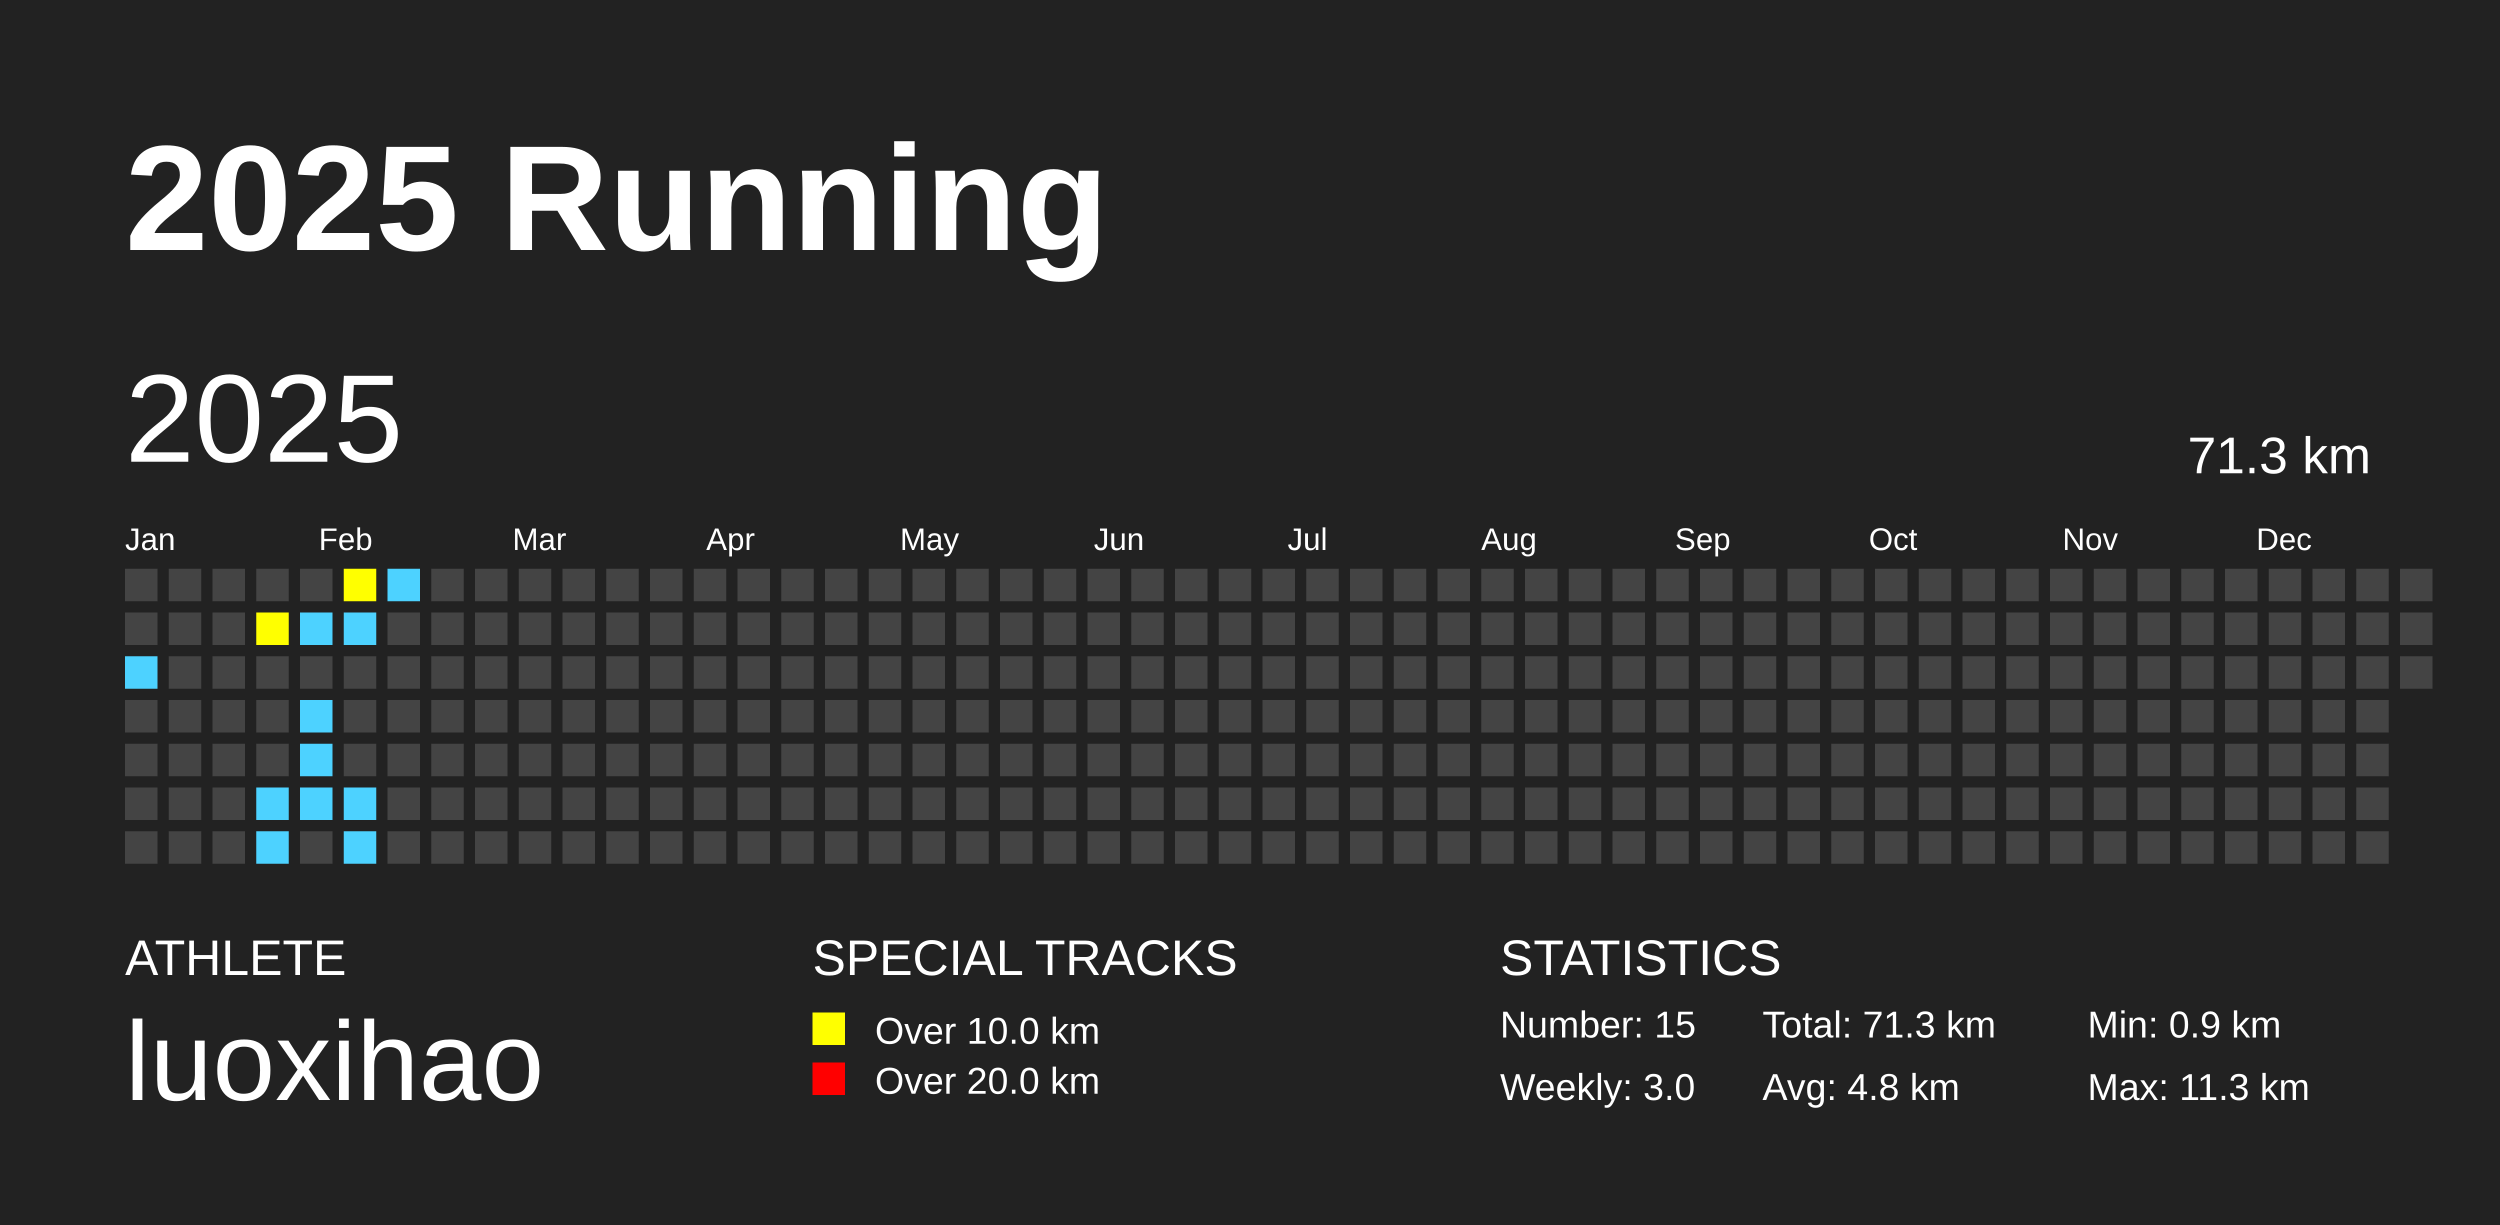
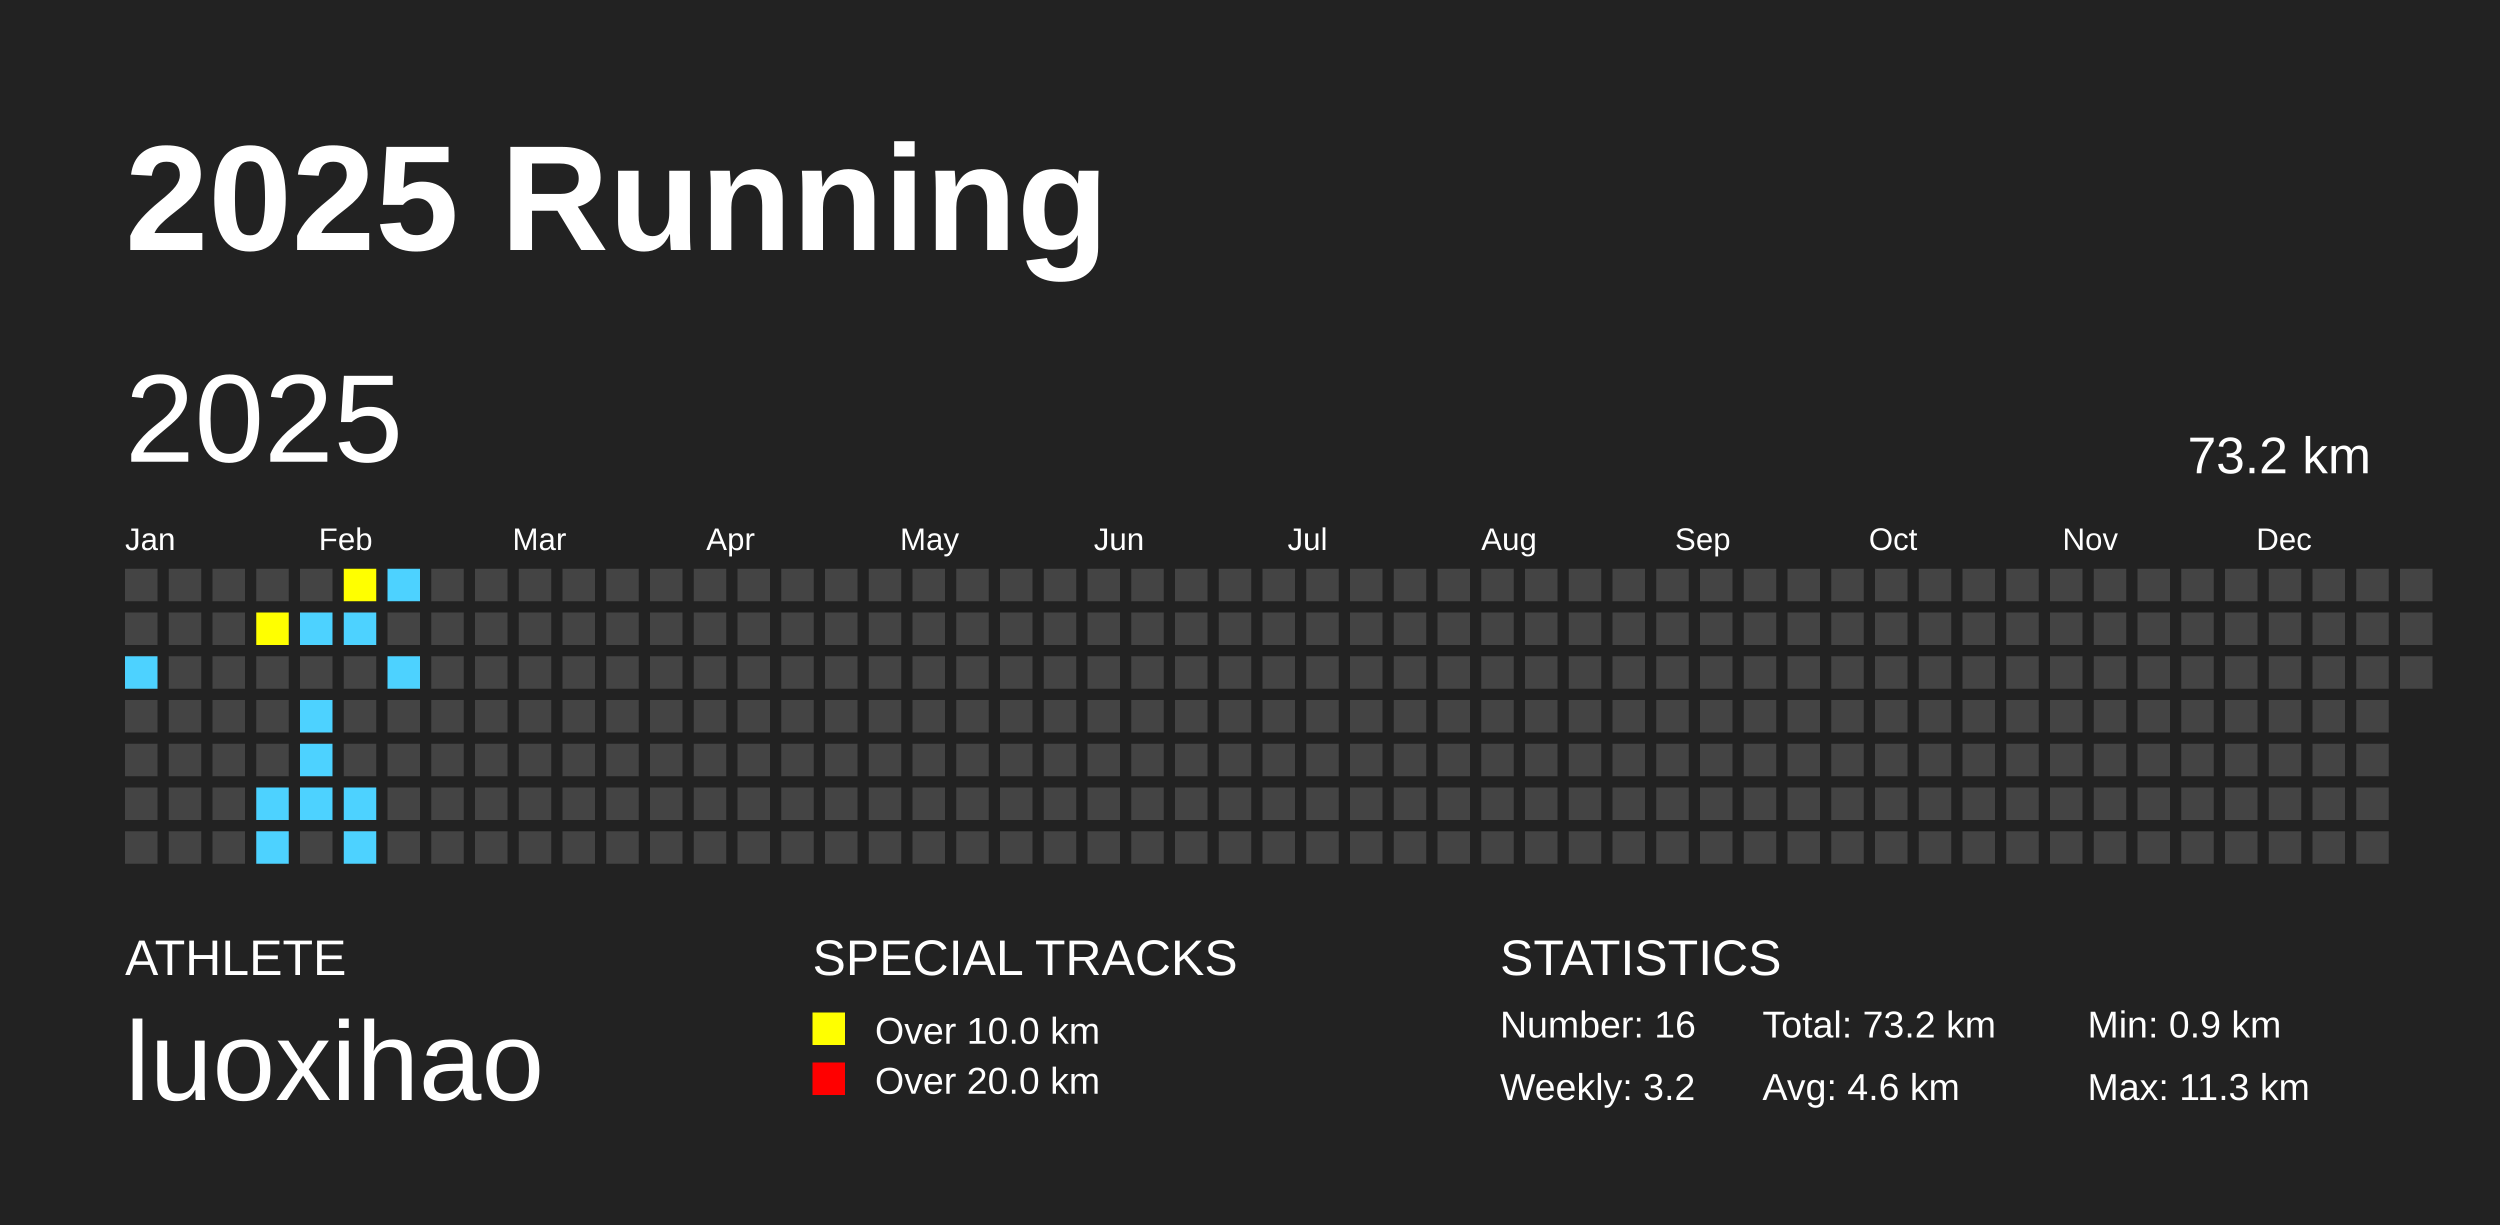
<svg xmlns="http://www.w3.org/2000/svg" baseProfile="full" height="98mm" version="1.1" viewBox="0,0,200,98" width="200mm">
  <defs />
  <rect fill="#222222" height="98" width="200" x="0" y="0" />
  <text fill="#FFFFFF" style="font-size:12px; font-family:Arial; font-weight:bold;" x="10" y="20">2025 Running</text>
  <text fill="#FFFFFF" style="font-size:4px; font-family:Arial" x="10" y="78">ATHLETE</text>
  <text fill="#FFFFFF" style="font-size:9px; font-family:Arial" x="10" y="88">luoxihao</text>
  <text fill="#FFFFFF" style="font-size:4px; font-family:Arial" x="65" y="78">SPECIAL TRACKS</text>
  <rect fill="yellow" height="2.6" width="2.6" x="65" y="81" />
  <text fill="#FFFFFF" style="font-size:3px; font-family:Arial" x="70" y="83.5">Over 10.0 km</text>
  <rect fill="red" height="2.6" width="2.6" x="65" y="85" />
  <text fill="#FFFFFF" style="font-size:3px; font-family:Arial" x="70" y="87.5">Over 20.0 km</text>
  <text fill="#FFFFFF" style="font-size:4px; font-family:Arial" x="120" y="78">STATISTICS</text>
-   <text fill="#FFFFFF" style="font-size:3px; font-family:Arial" x="120" y="83">Number: 15</text>
-   <text fill="#FFFFFF" style="font-size:3px; font-family:Arial" x="120" y="88">Weekly: 3.0</text>
-   <text fill="#FFFFFF" style="font-size:3px; font-family:Arial" x="141" y="83">Total: 71.3 km</text>
-   <text fill="#FFFFFF" style="font-size:3px; font-family:Arial" x="141" y="88">Avg: 4.8 km</text>
+   <text fill="#FFFFFF" style="font-size:3px; font-family:Arial" x="120" y="83">Number: 16</text>
+   <text fill="#FFFFFF" style="font-size:3px; font-family:Arial" x="120" y="88">Weekly: 3.2</text>
+   <text fill="#FFFFFF" style="font-size:3px; font-family:Arial" x="141" y="83">Total: 73.2 km</text>
+   <text fill="#FFFFFF" style="font-size:3px; font-family:Arial" x="141" y="88">Avg: 4.6 km</text>
  <text fill="#FFFFFF" style="font-size:3px; font-family:Arial" x="167" y="83">Min: 0.9 km</text>
  <text fill="#FFFFFF" style="font-size:3px; font-family:Arial" x="167" y="88">Max: 11.3 km</text>
  <text dominant-baseline="hanging" fill="#FFFFFF" style="font-size:10.0px; font-family:Arial;" x="10" y="30">2025</text>
-   <text dominant-baseline="hanging" fill="#FFFFFF" style="font-size:4.125px; font-family:Arial;" x="175" y="35">71.3 km</text>
+   <text dominant-baseline="hanging" fill="#FFFFFF" style="font-size:4.125px; font-family:Arial;" x="175" y="35">73.2 km</text>
  <text fill="#FFFFFF" style="font-size:2.5px; font-family:Arial" x="10.0" y="44">Jan</text>
  <text fill="#FFFFFF" style="font-size:2.5px; font-family:Arial" x="25.5" y="44">Feb</text>
  <text fill="#FFFFFF" style="font-size:2.5px; font-family:Arial" x="41.0" y="44">Mar</text>
  <text fill="#FFFFFF" style="font-size:2.5px; font-family:Arial" x="56.5" y="44">Apr</text>
  <text fill="#FFFFFF" style="font-size:2.5px; font-family:Arial" x="72.0" y="44">May</text>
  <text fill="#FFFFFF" style="font-size:2.5px; font-family:Arial" x="87.5" y="44">Jun</text>
  <text fill="#FFFFFF" style="font-size:2.5px; font-family:Arial" x="103.0" y="44">Jul</text>
  <text fill="#FFFFFF" style="font-size:2.5px; font-family:Arial" x="118.5" y="44">Aug</text>
  <text fill="#FFFFFF" style="font-size:2.5px; font-family:Arial" x="134.0" y="44">Sep</text>
  <text fill="#FFFFFF" style="font-size:2.5px; font-family:Arial" x="149.5" y="44">Oct</text>
  <text fill="#FFFFFF" style="font-size:2.5px; font-family:Arial" x="165.0" y="44">Nov</text>
  <text fill="#FFFFFF" style="font-size:2.5px; font-family:Arial" x="180.5" y="44">Dec</text>
  <rect fill="#444444" height="2.6" width="2.6" x="10.0" y="45.5" />
  <rect fill="#444444" height="2.6" width="2.6" x="10.0" y="49.0" />
  <rect fill="#4DD2FF" height="2.6" width="2.6" x="10.0" y="52.5" />
  <rect fill="#444444" height="2.6" width="2.6" x="10.0" y="56.0" />
  <rect fill="#444444" height="2.6" width="2.6" x="10.0" y="59.5" />
  <rect fill="#444444" height="2.6" width="2.6" x="10.0" y="63.0" />
  <rect fill="#444444" height="2.6" width="2.6" x="10.0" y="66.5" />
  <rect fill="#444444" height="2.6" width="2.6" x="13.5" y="45.5" />
  <rect fill="#444444" height="2.6" width="2.6" x="13.5" y="49.0" />
  <rect fill="#444444" height="2.6" width="2.6" x="13.5" y="52.5" />
  <rect fill="#444444" height="2.6" width="2.6" x="13.5" y="56.0" />
  <rect fill="#444444" height="2.6" width="2.6" x="13.5" y="59.5" />
  <rect fill="#444444" height="2.6" width="2.6" x="13.5" y="63.0" />
  <rect fill="#444444" height="2.6" width="2.6" x="13.5" y="66.5" />
  <rect fill="#444444" height="2.6" width="2.6" x="17.0" y="45.5" />
  <rect fill="#444444" height="2.6" width="2.6" x="17.0" y="49.0" />
  <rect fill="#444444" height="2.6" width="2.6" x="17.0" y="52.5" />
  <rect fill="#444444" height="2.6" width="2.6" x="17.0" y="56.0" />
  <rect fill="#444444" height="2.6" width="2.6" x="17.0" y="59.5" />
  <rect fill="#444444" height="2.6" width="2.6" x="17.0" y="63.0" />
  <rect fill="#444444" height="2.6" width="2.6" x="17.0" y="66.5" />
  <rect fill="#444444" height="2.6" width="2.6" x="20.5" y="45.5" />
  <rect fill="yellow" height="2.6" width="2.6" x="20.5" y="49.0" />
  <rect fill="#444444" height="2.6" width="2.6" x="20.5" y="52.5" />
  <rect fill="#444444" height="2.6" width="2.6" x="20.5" y="56.0" />
  <rect fill="#444444" height="2.6" width="2.6" x="20.5" y="59.5" />
  <rect fill="#4DD2FF" height="2.6" width="2.6" x="20.5" y="63.0" />
  <rect fill="#4DD2FF" height="2.6" width="2.6" x="20.5" y="66.5" />
  <rect fill="#444444" height="2.6" width="2.6" x="24.0" y="45.5" />
  <rect fill="#4DD2FF" height="2.6" width="2.6" x="24.0" y="49.0" />
  <rect fill="#444444" height="2.6" width="2.6" x="24.0" y="52.5" />
  <rect fill="#4DD2FF" height="2.6" width="2.6" x="24.0" y="56.0" />
  <rect fill="#4DD2FF" height="2.6" width="2.6" x="24.0" y="59.5" />
  <rect fill="#4DD2FF" height="2.6" width="2.6" x="24.0" y="63.0" />
  <rect fill="#444444" height="2.6" width="2.6" x="24.0" y="66.5" />
  <rect fill="yellow" height="2.6" width="2.6" x="27.5" y="45.5" />
  <rect fill="#4DD2FF" height="2.6" width="2.6" x="27.5" y="49.0" />
  <rect fill="#444444" height="2.6" width="2.6" x="27.5" y="52.5" />
  <rect fill="#444444" height="2.6" width="2.6" x="27.5" y="56.0" />
  <rect fill="#444444" height="2.6" width="2.6" x="27.5" y="59.5" />
  <rect fill="#4DD2FF" height="2.6" width="2.6" x="27.5" y="63.0" />
  <rect fill="#4DD2FF" height="2.6" width="2.6" x="27.5" y="66.5" />
  <rect fill="#4DD2FF" height="2.6" width="2.6" x="31.0" y="45.5" />
  <rect fill="#444444" height="2.6" width="2.6" x="31.0" y="49.0" />
-   <rect fill="#444444" height="2.6" width="2.6" x="31.0" y="52.5" />
+   <rect fill="#4DD2FF" height="2.6" width="2.6" x="31.0" y="52.5" />
  <rect fill="#444444" height="2.6" width="2.6" x="31.0" y="56.0" />
  <rect fill="#444444" height="2.6" width="2.6" x="31.0" y="59.5" />
  <rect fill="#444444" height="2.6" width="2.6" x="31.0" y="63.0" />
  <rect fill="#444444" height="2.6" width="2.6" x="31.0" y="66.5" />
  <rect fill="#444444" height="2.6" width="2.6" x="34.5" y="45.5" />
  <rect fill="#444444" height="2.6" width="2.6" x="34.5" y="49.0" />
  <rect fill="#444444" height="2.6" width="2.6" x="34.5" y="52.5" />
  <rect fill="#444444" height="2.6" width="2.6" x="34.5" y="56.0" />
  <rect fill="#444444" height="2.6" width="2.6" x="34.5" y="59.5" />
  <rect fill="#444444" height="2.6" width="2.6" x="34.5" y="63.0" />
  <rect fill="#444444" height="2.6" width="2.6" x="34.5" y="66.5" />
  <rect fill="#444444" height="2.6" width="2.6" x="38.0" y="45.5" />
  <rect fill="#444444" height="2.6" width="2.6" x="38.0" y="49.0" />
  <rect fill="#444444" height="2.6" width="2.6" x="38.0" y="52.5" />
  <rect fill="#444444" height="2.6" width="2.6" x="38.0" y="56.0" />
  <rect fill="#444444" height="2.6" width="2.6" x="38.0" y="59.5" />
  <rect fill="#444444" height="2.6" width="2.6" x="38.0" y="63.0" />
  <rect fill="#444444" height="2.6" width="2.6" x="38.0" y="66.5" />
  <rect fill="#444444" height="2.6" width="2.6" x="41.5" y="45.5" />
  <rect fill="#444444" height="2.6" width="2.6" x="41.5" y="49.0" />
  <rect fill="#444444" height="2.6" width="2.6" x="41.5" y="52.5" />
  <rect fill="#444444" height="2.6" width="2.6" x="41.5" y="56.0" />
  <rect fill="#444444" height="2.6" width="2.6" x="41.5" y="59.5" />
  <rect fill="#444444" height="2.6" width="2.6" x="41.5" y="63.0" />
  <rect fill="#444444" height="2.6" width="2.6" x="41.5" y="66.5" />
  <rect fill="#444444" height="2.6" width="2.6" x="45.0" y="45.5" />
  <rect fill="#444444" height="2.6" width="2.6" x="45.0" y="49.0" />
  <rect fill="#444444" height="2.6" width="2.6" x="45.0" y="52.5" />
  <rect fill="#444444" height="2.6" width="2.6" x="45.0" y="56.0" />
  <rect fill="#444444" height="2.6" width="2.6" x="45.0" y="59.5" />
  <rect fill="#444444" height="2.6" width="2.6" x="45.0" y="63.0" />
  <rect fill="#444444" height="2.6" width="2.6" x="45.0" y="66.5" />
  <rect fill="#444444" height="2.6" width="2.6" x="48.5" y="45.5" />
  <rect fill="#444444" height="2.6" width="2.6" x="48.5" y="49.0" />
  <rect fill="#444444" height="2.6" width="2.6" x="48.5" y="52.5" />
  <rect fill="#444444" height="2.6" width="2.6" x="48.5" y="56.0" />
  <rect fill="#444444" height="2.6" width="2.6" x="48.5" y="59.5" />
  <rect fill="#444444" height="2.6" width="2.6" x="48.5" y="63.0" />
  <rect fill="#444444" height="2.6" width="2.6" x="48.5" y="66.5" />
  <rect fill="#444444" height="2.6" width="2.6" x="52.0" y="45.5" />
  <rect fill="#444444" height="2.6" width="2.6" x="52.0" y="49.0" />
  <rect fill="#444444" height="2.6" width="2.6" x="52.0" y="52.5" />
  <rect fill="#444444" height="2.6" width="2.6" x="52.0" y="56.0" />
  <rect fill="#444444" height="2.6" width="2.6" x="52.0" y="59.5" />
  <rect fill="#444444" height="2.6" width="2.6" x="52.0" y="63.0" />
  <rect fill="#444444" height="2.6" width="2.6" x="52.0" y="66.5" />
  <rect fill="#444444" height="2.6" width="2.6" x="55.5" y="45.5" />
  <rect fill="#444444" height="2.6" width="2.6" x="55.5" y="49.0" />
  <rect fill="#444444" height="2.6" width="2.6" x="55.5" y="52.5" />
  <rect fill="#444444" height="2.6" width="2.6" x="55.5" y="56.0" />
  <rect fill="#444444" height="2.6" width="2.6" x="55.5" y="59.5" />
  <rect fill="#444444" height="2.6" width="2.6" x="55.5" y="63.0" />
  <rect fill="#444444" height="2.6" width="2.6" x="55.5" y="66.5" />
  <rect fill="#444444" height="2.6" width="2.6" x="59.0" y="45.5" />
  <rect fill="#444444" height="2.6" width="2.6" x="59.0" y="49.0" />
  <rect fill="#444444" height="2.6" width="2.6" x="59.0" y="52.5" />
  <rect fill="#444444" height="2.6" width="2.6" x="59.0" y="56.0" />
  <rect fill="#444444" height="2.6" width="2.6" x="59.0" y="59.5" />
  <rect fill="#444444" height="2.6" width="2.6" x="59.0" y="63.0" />
  <rect fill="#444444" height="2.6" width="2.6" x="59.0" y="66.5" />
  <rect fill="#444444" height="2.6" width="2.6" x="62.5" y="45.5" />
  <rect fill="#444444" height="2.6" width="2.6" x="62.5" y="49.0" />
  <rect fill="#444444" height="2.6" width="2.6" x="62.5" y="52.5" />
  <rect fill="#444444" height="2.6" width="2.6" x="62.5" y="56.0" />
  <rect fill="#444444" height="2.6" width="2.6" x="62.5" y="59.5" />
  <rect fill="#444444" height="2.6" width="2.6" x="62.5" y="63.0" />
  <rect fill="#444444" height="2.6" width="2.6" x="62.5" y="66.5" />
  <rect fill="#444444" height="2.6" width="2.6" x="66.0" y="45.5" />
  <rect fill="#444444" height="2.6" width="2.6" x="66.0" y="49.0" />
  <rect fill="#444444" height="2.6" width="2.6" x="66.0" y="52.5" />
  <rect fill="#444444" height="2.6" width="2.6" x="66.0" y="56.0" />
  <rect fill="#444444" height="2.6" width="2.6" x="66.0" y="59.5" />
  <rect fill="#444444" height="2.6" width="2.6" x="66.0" y="63.0" />
  <rect fill="#444444" height="2.6" width="2.6" x="66.0" y="66.5" />
  <rect fill="#444444" height="2.6" width="2.6" x="69.5" y="45.5" />
  <rect fill="#444444" height="2.6" width="2.6" x="69.5" y="49.0" />
  <rect fill="#444444" height="2.6" width="2.6" x="69.5" y="52.5" />
  <rect fill="#444444" height="2.6" width="2.6" x="69.5" y="56.0" />
  <rect fill="#444444" height="2.6" width="2.6" x="69.5" y="59.5" />
  <rect fill="#444444" height="2.6" width="2.6" x="69.5" y="63.0" />
  <rect fill="#444444" height="2.6" width="2.6" x="69.5" y="66.5" />
  <rect fill="#444444" height="2.6" width="2.6" x="73.0" y="45.5" />
  <rect fill="#444444" height="2.6" width="2.6" x="73.0" y="49.0" />
  <rect fill="#444444" height="2.6" width="2.6" x="73.0" y="52.5" />
  <rect fill="#444444" height="2.6" width="2.6" x="73.0" y="56.0" />
  <rect fill="#444444" height="2.6" width="2.6" x="73.0" y="59.5" />
  <rect fill="#444444" height="2.6" width="2.6" x="73.0" y="63.0" />
  <rect fill="#444444" height="2.6" width="2.6" x="73.0" y="66.5" />
  <rect fill="#444444" height="2.6" width="2.6" x="76.5" y="45.5" />
  <rect fill="#444444" height="2.6" width="2.6" x="76.5" y="49.0" />
  <rect fill="#444444" height="2.6" width="2.6" x="76.5" y="52.5" />
  <rect fill="#444444" height="2.6" width="2.6" x="76.5" y="56.0" />
  <rect fill="#444444" height="2.6" width="2.6" x="76.5" y="59.5" />
  <rect fill="#444444" height="2.6" width="2.6" x="76.5" y="63.0" />
  <rect fill="#444444" height="2.6" width="2.6" x="76.5" y="66.5" />
  <rect fill="#444444" height="2.6" width="2.6" x="80.0" y="45.5" />
  <rect fill="#444444" height="2.6" width="2.6" x="80.0" y="49.0" />
  <rect fill="#444444" height="2.6" width="2.6" x="80.0" y="52.5" />
  <rect fill="#444444" height="2.6" width="2.6" x="80.0" y="56.0" />
  <rect fill="#444444" height="2.6" width="2.6" x="80.0" y="59.5" />
  <rect fill="#444444" height="2.6" width="2.6" x="80.0" y="63.0" />
  <rect fill="#444444" height="2.6" width="2.6" x="80.0" y="66.5" />
  <rect fill="#444444" height="2.6" width="2.6" x="83.5" y="45.5" />
  <rect fill="#444444" height="2.6" width="2.6" x="83.5" y="49.0" />
  <rect fill="#444444" height="2.6" width="2.6" x="83.5" y="52.5" />
  <rect fill="#444444" height="2.6" width="2.6" x="83.5" y="56.0" />
  <rect fill="#444444" height="2.6" width="2.6" x="83.5" y="59.5" />
  <rect fill="#444444" height="2.6" width="2.6" x="83.5" y="63.0" />
  <rect fill="#444444" height="2.6" width="2.6" x="83.5" y="66.5" />
  <rect fill="#444444" height="2.6" width="2.6" x="87.0" y="45.5" />
  <rect fill="#444444" height="2.6" width="2.6" x="87.0" y="49.0" />
  <rect fill="#444444" height="2.6" width="2.6" x="87.0" y="52.5" />
  <rect fill="#444444" height="2.6" width="2.6" x="87.0" y="56.0" />
  <rect fill="#444444" height="2.6" width="2.6" x="87.0" y="59.5" />
  <rect fill="#444444" height="2.6" width="2.6" x="87.0" y="63.0" />
  <rect fill="#444444" height="2.6" width="2.6" x="87.0" y="66.5" />
  <rect fill="#444444" height="2.6" width="2.6" x="90.5" y="45.5" />
  <rect fill="#444444" height="2.6" width="2.6" x="90.5" y="49.0" />
  <rect fill="#444444" height="2.6" width="2.6" x="90.5" y="52.5" />
  <rect fill="#444444" height="2.6" width="2.6" x="90.5" y="56.0" />
  <rect fill="#444444" height="2.6" width="2.6" x="90.5" y="59.5" />
  <rect fill="#444444" height="2.6" width="2.6" x="90.5" y="63.0" />
  <rect fill="#444444" height="2.6" width="2.6" x="90.5" y="66.5" />
  <rect fill="#444444" height="2.6" width="2.6" x="94.0" y="45.5" />
  <rect fill="#444444" height="2.6" width="2.6" x="94.0" y="49.0" />
  <rect fill="#444444" height="2.6" width="2.6" x="94.0" y="52.5" />
  <rect fill="#444444" height="2.6" width="2.6" x="94.0" y="56.0" />
  <rect fill="#444444" height="2.6" width="2.6" x="94.0" y="59.5" />
  <rect fill="#444444" height="2.6" width="2.6" x="94.0" y="63.0" />
  <rect fill="#444444" height="2.6" width="2.6" x="94.0" y="66.5" />
  <rect fill="#444444" height="2.6" width="2.6" x="97.5" y="45.5" />
  <rect fill="#444444" height="2.6" width="2.6" x="97.5" y="49.0" />
  <rect fill="#444444" height="2.6" width="2.6" x="97.5" y="52.5" />
  <rect fill="#444444" height="2.6" width="2.6" x="97.5" y="56.0" />
  <rect fill="#444444" height="2.6" width="2.6" x="97.5" y="59.5" />
  <rect fill="#444444" height="2.6" width="2.6" x="97.5" y="63.0" />
  <rect fill="#444444" height="2.6" width="2.6" x="97.5" y="66.5" />
  <rect fill="#444444" height="2.6" width="2.6" x="101.0" y="45.5" />
  <rect fill="#444444" height="2.6" width="2.6" x="101.0" y="49.0" />
  <rect fill="#444444" height="2.6" width="2.6" x="101.0" y="52.5" />
  <rect fill="#444444" height="2.6" width="2.6" x="101.0" y="56.0" />
  <rect fill="#444444" height="2.6" width="2.6" x="101.0" y="59.5" />
  <rect fill="#444444" height="2.6" width="2.6" x="101.0" y="63.0" />
  <rect fill="#444444" height="2.6" width="2.6" x="101.0" y="66.5" />
  <rect fill="#444444" height="2.6" width="2.6" x="104.5" y="45.5" />
  <rect fill="#444444" height="2.6" width="2.6" x="104.5" y="49.0" />
  <rect fill="#444444" height="2.6" width="2.6" x="104.5" y="52.5" />
  <rect fill="#444444" height="2.6" width="2.6" x="104.5" y="56.0" />
  <rect fill="#444444" height="2.6" width="2.6" x="104.5" y="59.5" />
  <rect fill="#444444" height="2.6" width="2.6" x="104.5" y="63.0" />
  <rect fill="#444444" height="2.6" width="2.6" x="104.5" y="66.5" />
  <rect fill="#444444" height="2.6" width="2.6" x="108.0" y="45.5" />
  <rect fill="#444444" height="2.6" width="2.6" x="108.0" y="49.0" />
  <rect fill="#444444" height="2.6" width="2.6" x="108.0" y="52.5" />
  <rect fill="#444444" height="2.6" width="2.6" x="108.0" y="56.0" />
  <rect fill="#444444" height="2.6" width="2.6" x="108.0" y="59.5" />
  <rect fill="#444444" height="2.6" width="2.6" x="108.0" y="63.0" />
  <rect fill="#444444" height="2.6" width="2.6" x="108.0" y="66.5" />
  <rect fill="#444444" height="2.6" width="2.6" x="111.5" y="45.5" />
  <rect fill="#444444" height="2.6" width="2.6" x="111.5" y="49.0" />
  <rect fill="#444444" height="2.6" width="2.6" x="111.5" y="52.5" />
  <rect fill="#444444" height="2.6" width="2.6" x="111.5" y="56.0" />
  <rect fill="#444444" height="2.6" width="2.6" x="111.5" y="59.5" />
  <rect fill="#444444" height="2.6" width="2.6" x="111.5" y="63.0" />
  <rect fill="#444444" height="2.6" width="2.6" x="111.5" y="66.5" />
  <rect fill="#444444" height="2.6" width="2.6" x="115.0" y="45.5" />
  <rect fill="#444444" height="2.6" width="2.6" x="115.0" y="49.0" />
  <rect fill="#444444" height="2.6" width="2.6" x="115.0" y="52.5" />
  <rect fill="#444444" height="2.6" width="2.6" x="115.0" y="56.0" />
  <rect fill="#444444" height="2.6" width="2.6" x="115.0" y="59.5" />
  <rect fill="#444444" height="2.6" width="2.6" x="115.0" y="63.0" />
  <rect fill="#444444" height="2.6" width="2.6" x="115.0" y="66.5" />
  <rect fill="#444444" height="2.6" width="2.6" x="118.5" y="45.5" />
  <rect fill="#444444" height="2.6" width="2.6" x="118.5" y="49.0" />
  <rect fill="#444444" height="2.6" width="2.6" x="118.5" y="52.5" />
  <rect fill="#444444" height="2.6" width="2.6" x="118.5" y="56.0" />
  <rect fill="#444444" height="2.6" width="2.6" x="118.5" y="59.5" />
  <rect fill="#444444" height="2.6" width="2.6" x="118.5" y="63.0" />
  <rect fill="#444444" height="2.6" width="2.6" x="118.5" y="66.5" />
  <rect fill="#444444" height="2.6" width="2.6" x="122.0" y="45.5" />
  <rect fill="#444444" height="2.6" width="2.6" x="122.0" y="49.0" />
  <rect fill="#444444" height="2.6" width="2.6" x="122.0" y="52.5" />
  <rect fill="#444444" height="2.6" width="2.6" x="122.0" y="56.0" />
  <rect fill="#444444" height="2.6" width="2.6" x="122.0" y="59.5" />
  <rect fill="#444444" height="2.6" width="2.6" x="122.0" y="63.0" />
  <rect fill="#444444" height="2.6" width="2.6" x="122.0" y="66.5" />
  <rect fill="#444444" height="2.6" width="2.6" x="125.5" y="45.5" />
  <rect fill="#444444" height="2.6" width="2.6" x="125.5" y="49.0" />
  <rect fill="#444444" height="2.6" width="2.6" x="125.5" y="52.5" />
  <rect fill="#444444" height="2.6" width="2.6" x="125.5" y="56.0" />
  <rect fill="#444444" height="2.6" width="2.6" x="125.5" y="59.5" />
  <rect fill="#444444" height="2.6" width="2.6" x="125.5" y="63.0" />
  <rect fill="#444444" height="2.6" width="2.6" x="125.5" y="66.5" />
  <rect fill="#444444" height="2.6" width="2.6" x="129.0" y="45.5" />
  <rect fill="#444444" height="2.6" width="2.6" x="129.0" y="49.0" />
  <rect fill="#444444" height="2.6" width="2.6" x="129.0" y="52.5" />
  <rect fill="#444444" height="2.6" width="2.6" x="129.0" y="56.0" />
  <rect fill="#444444" height="2.6" width="2.6" x="129.0" y="59.5" />
  <rect fill="#444444" height="2.6" width="2.6" x="129.0" y="63.0" />
  <rect fill="#444444" height="2.6" width="2.6" x="129.0" y="66.5" />
  <rect fill="#444444" height="2.6" width="2.6" x="132.5" y="45.5" />
  <rect fill="#444444" height="2.6" width="2.6" x="132.5" y="49.0" />
  <rect fill="#444444" height="2.6" width="2.6" x="132.5" y="52.5" />
  <rect fill="#444444" height="2.6" width="2.6" x="132.5" y="56.0" />
  <rect fill="#444444" height="2.6" width="2.6" x="132.5" y="59.5" />
  <rect fill="#444444" height="2.6" width="2.6" x="132.5" y="63.0" />
  <rect fill="#444444" height="2.6" width="2.6" x="132.5" y="66.5" />
  <rect fill="#444444" height="2.6" width="2.6" x="136.0" y="45.5" />
  <rect fill="#444444" height="2.6" width="2.6" x="136.0" y="49.0" />
  <rect fill="#444444" height="2.6" width="2.6" x="136.0" y="52.5" />
  <rect fill="#444444" height="2.6" width="2.6" x="136.0" y="56.0" />
  <rect fill="#444444" height="2.6" width="2.6" x="136.0" y="59.5" />
  <rect fill="#444444" height="2.6" width="2.6" x="136.0" y="63.0" />
  <rect fill="#444444" height="2.6" width="2.6" x="136.0" y="66.5" />
  <rect fill="#444444" height="2.6" width="2.6" x="139.5" y="45.5" />
  <rect fill="#444444" height="2.6" width="2.6" x="139.5" y="49.0" />
  <rect fill="#444444" height="2.6" width="2.6" x="139.5" y="52.5" />
  <rect fill="#444444" height="2.6" width="2.6" x="139.5" y="56.0" />
  <rect fill="#444444" height="2.6" width="2.6" x="139.5" y="59.5" />
  <rect fill="#444444" height="2.6" width="2.6" x="139.5" y="63.0" />
  <rect fill="#444444" height="2.6" width="2.6" x="139.5" y="66.5" />
  <rect fill="#444444" height="2.6" width="2.6" x="143.0" y="45.5" />
  <rect fill="#444444" height="2.6" width="2.6" x="143.0" y="49.0" />
  <rect fill="#444444" height="2.6" width="2.6" x="143.0" y="52.5" />
  <rect fill="#444444" height="2.6" width="2.6" x="143.0" y="56.0" />
  <rect fill="#444444" height="2.6" width="2.6" x="143.0" y="59.5" />
  <rect fill="#444444" height="2.6" width="2.6" x="143.0" y="63.0" />
  <rect fill="#444444" height="2.6" width="2.6" x="143.0" y="66.5" />
  <rect fill="#444444" height="2.6" width="2.6" x="146.5" y="45.5" />
  <rect fill="#444444" height="2.6" width="2.6" x="146.5" y="49.0" />
  <rect fill="#444444" height="2.6" width="2.6" x="146.5" y="52.5" />
  <rect fill="#444444" height="2.6" width="2.6" x="146.5" y="56.0" />
  <rect fill="#444444" height="2.6" width="2.6" x="146.5" y="59.5" />
  <rect fill="#444444" height="2.6" width="2.6" x="146.5" y="63.0" />
  <rect fill="#444444" height="2.6" width="2.6" x="146.5" y="66.5" />
  <rect fill="#444444" height="2.6" width="2.6" x="150.0" y="45.5" />
  <rect fill="#444444" height="2.6" width="2.6" x="150.0" y="49.0" />
  <rect fill="#444444" height="2.6" width="2.6" x="150.0" y="52.5" />
  <rect fill="#444444" height="2.6" width="2.6" x="150.0" y="56.0" />
  <rect fill="#444444" height="2.6" width="2.6" x="150.0" y="59.5" />
  <rect fill="#444444" height="2.6" width="2.6" x="150.0" y="63.0" />
  <rect fill="#444444" height="2.6" width="2.6" x="150.0" y="66.5" />
  <rect fill="#444444" height="2.6" width="2.6" x="153.5" y="45.5" />
  <rect fill="#444444" height="2.6" width="2.6" x="153.5" y="49.0" />
  <rect fill="#444444" height="2.6" width="2.6" x="153.5" y="52.5" />
  <rect fill="#444444" height="2.6" width="2.6" x="153.5" y="56.0" />
  <rect fill="#444444" height="2.6" width="2.6" x="153.5" y="59.5" />
  <rect fill="#444444" height="2.6" width="2.6" x="153.5" y="63.0" />
  <rect fill="#444444" height="2.6" width="2.6" x="153.5" y="66.5" />
  <rect fill="#444444" height="2.6" width="2.6" x="157.0" y="45.5" />
  <rect fill="#444444" height="2.6" width="2.6" x="157.0" y="49.0" />
  <rect fill="#444444" height="2.6" width="2.6" x="157.0" y="52.5" />
  <rect fill="#444444" height="2.6" width="2.6" x="157.0" y="56.0" />
  <rect fill="#444444" height="2.6" width="2.6" x="157.0" y="59.5" />
  <rect fill="#444444" height="2.6" width="2.6" x="157.0" y="63.0" />
  <rect fill="#444444" height="2.6" width="2.6" x="157.0" y="66.5" />
  <rect fill="#444444" height="2.6" width="2.6" x="160.5" y="45.5" />
  <rect fill="#444444" height="2.6" width="2.6" x="160.5" y="49.0" />
  <rect fill="#444444" height="2.6" width="2.6" x="160.5" y="52.5" />
  <rect fill="#444444" height="2.6" width="2.6" x="160.5" y="56.0" />
  <rect fill="#444444" height="2.6" width="2.6" x="160.5" y="59.5" />
  <rect fill="#444444" height="2.6" width="2.6" x="160.5" y="63.0" />
  <rect fill="#444444" height="2.6" width="2.6" x="160.5" y="66.5" />
  <rect fill="#444444" height="2.6" width="2.6" x="164.0" y="45.5" />
  <rect fill="#444444" height="2.6" width="2.6" x="164.0" y="49.0" />
  <rect fill="#444444" height="2.6" width="2.6" x="164.0" y="52.5" />
  <rect fill="#444444" height="2.6" width="2.6" x="164.0" y="56.0" />
  <rect fill="#444444" height="2.6" width="2.6" x="164.0" y="59.5" />
  <rect fill="#444444" height="2.6" width="2.6" x="164.0" y="63.0" />
  <rect fill="#444444" height="2.6" width="2.6" x="164.0" y="66.5" />
  <rect fill="#444444" height="2.6" width="2.6" x="167.5" y="45.5" />
  <rect fill="#444444" height="2.6" width="2.6" x="167.5" y="49.0" />
  <rect fill="#444444" height="2.6" width="2.6" x="167.5" y="52.5" />
  <rect fill="#444444" height="2.6" width="2.6" x="167.5" y="56.0" />
  <rect fill="#444444" height="2.6" width="2.6" x="167.5" y="59.5" />
  <rect fill="#444444" height="2.6" width="2.6" x="167.5" y="63.0" />
  <rect fill="#444444" height="2.6" width="2.6" x="167.5" y="66.5" />
  <rect fill="#444444" height="2.6" width="2.6" x="171.0" y="45.5" />
  <rect fill="#444444" height="2.6" width="2.6" x="171.0" y="49.0" />
  <rect fill="#444444" height="2.6" width="2.6" x="171.0" y="52.5" />
  <rect fill="#444444" height="2.6" width="2.6" x="171.0" y="56.0" />
  <rect fill="#444444" height="2.6" width="2.6" x="171.0" y="59.5" />
  <rect fill="#444444" height="2.6" width="2.6" x="171.0" y="63.0" />
  <rect fill="#444444" height="2.6" width="2.6" x="171.0" y="66.5" />
  <rect fill="#444444" height="2.6" width="2.6" x="174.5" y="45.5" />
  <rect fill="#444444" height="2.6" width="2.6" x="174.5" y="49.0" />
  <rect fill="#444444" height="2.6" width="2.6" x="174.5" y="52.5" />
  <rect fill="#444444" height="2.6" width="2.6" x="174.5" y="56.0" />
  <rect fill="#444444" height="2.6" width="2.6" x="174.5" y="59.5" />
  <rect fill="#444444" height="2.6" width="2.6" x="174.5" y="63.0" />
  <rect fill="#444444" height="2.6" width="2.6" x="174.5" y="66.5" />
  <rect fill="#444444" height="2.6" width="2.6" x="178.0" y="45.5" />
  <rect fill="#444444" height="2.6" width="2.6" x="178.0" y="49.0" />
  <rect fill="#444444" height="2.6" width="2.6" x="178.0" y="52.5" />
  <rect fill="#444444" height="2.6" width="2.6" x="178.0" y="56.0" />
  <rect fill="#444444" height="2.6" width="2.6" x="178.0" y="59.5" />
  <rect fill="#444444" height="2.6" width="2.6" x="178.0" y="63.0" />
  <rect fill="#444444" height="2.6" width="2.6" x="178.0" y="66.5" />
  <rect fill="#444444" height="2.6" width="2.6" x="181.5" y="45.5" />
  <rect fill="#444444" height="2.6" width="2.6" x="181.5" y="49.0" />
  <rect fill="#444444" height="2.6" width="2.6" x="181.5" y="52.5" />
  <rect fill="#444444" height="2.6" width="2.6" x="181.5" y="56.0" />
  <rect fill="#444444" height="2.6" width="2.6" x="181.5" y="59.5" />
  <rect fill="#444444" height="2.6" width="2.6" x="181.5" y="63.0" />
  <rect fill="#444444" height="2.6" width="2.6" x="181.5" y="66.5" />
  <rect fill="#444444" height="2.6" width="2.6" x="185.0" y="45.5" />
  <rect fill="#444444" height="2.6" width="2.6" x="185.0" y="49.0" />
  <rect fill="#444444" height="2.6" width="2.6" x="185.0" y="52.5" />
  <rect fill="#444444" height="2.6" width="2.6" x="185.0" y="56.0" />
  <rect fill="#444444" height="2.6" width="2.6" x="185.0" y="59.5" />
  <rect fill="#444444" height="2.6" width="2.6" x="185.0" y="63.0" />
  <rect fill="#444444" height="2.6" width="2.6" x="185.0" y="66.5" />
  <rect fill="#444444" height="2.6" width="2.6" x="188.5" y="45.5" />
  <rect fill="#444444" height="2.6" width="2.6" x="188.5" y="49.0" />
  <rect fill="#444444" height="2.6" width="2.6" x="188.5" y="52.5" />
  <rect fill="#444444" height="2.6" width="2.6" x="188.5" y="56.0" />
  <rect fill="#444444" height="2.6" width="2.6" x="188.5" y="59.5" />
  <rect fill="#444444" height="2.6" width="2.6" x="188.5" y="63.0" />
  <rect fill="#444444" height="2.6" width="2.6" x="188.5" y="66.5" />
  <rect fill="#444444" height="2.6" width="2.6" x="192.0" y="45.5" />
  <rect fill="#444444" height="2.6" width="2.6" x="192.0" y="49.0" />
  <rect fill="#444444" height="2.6" width="2.6" x="192.0" y="52.5" />
</svg>
